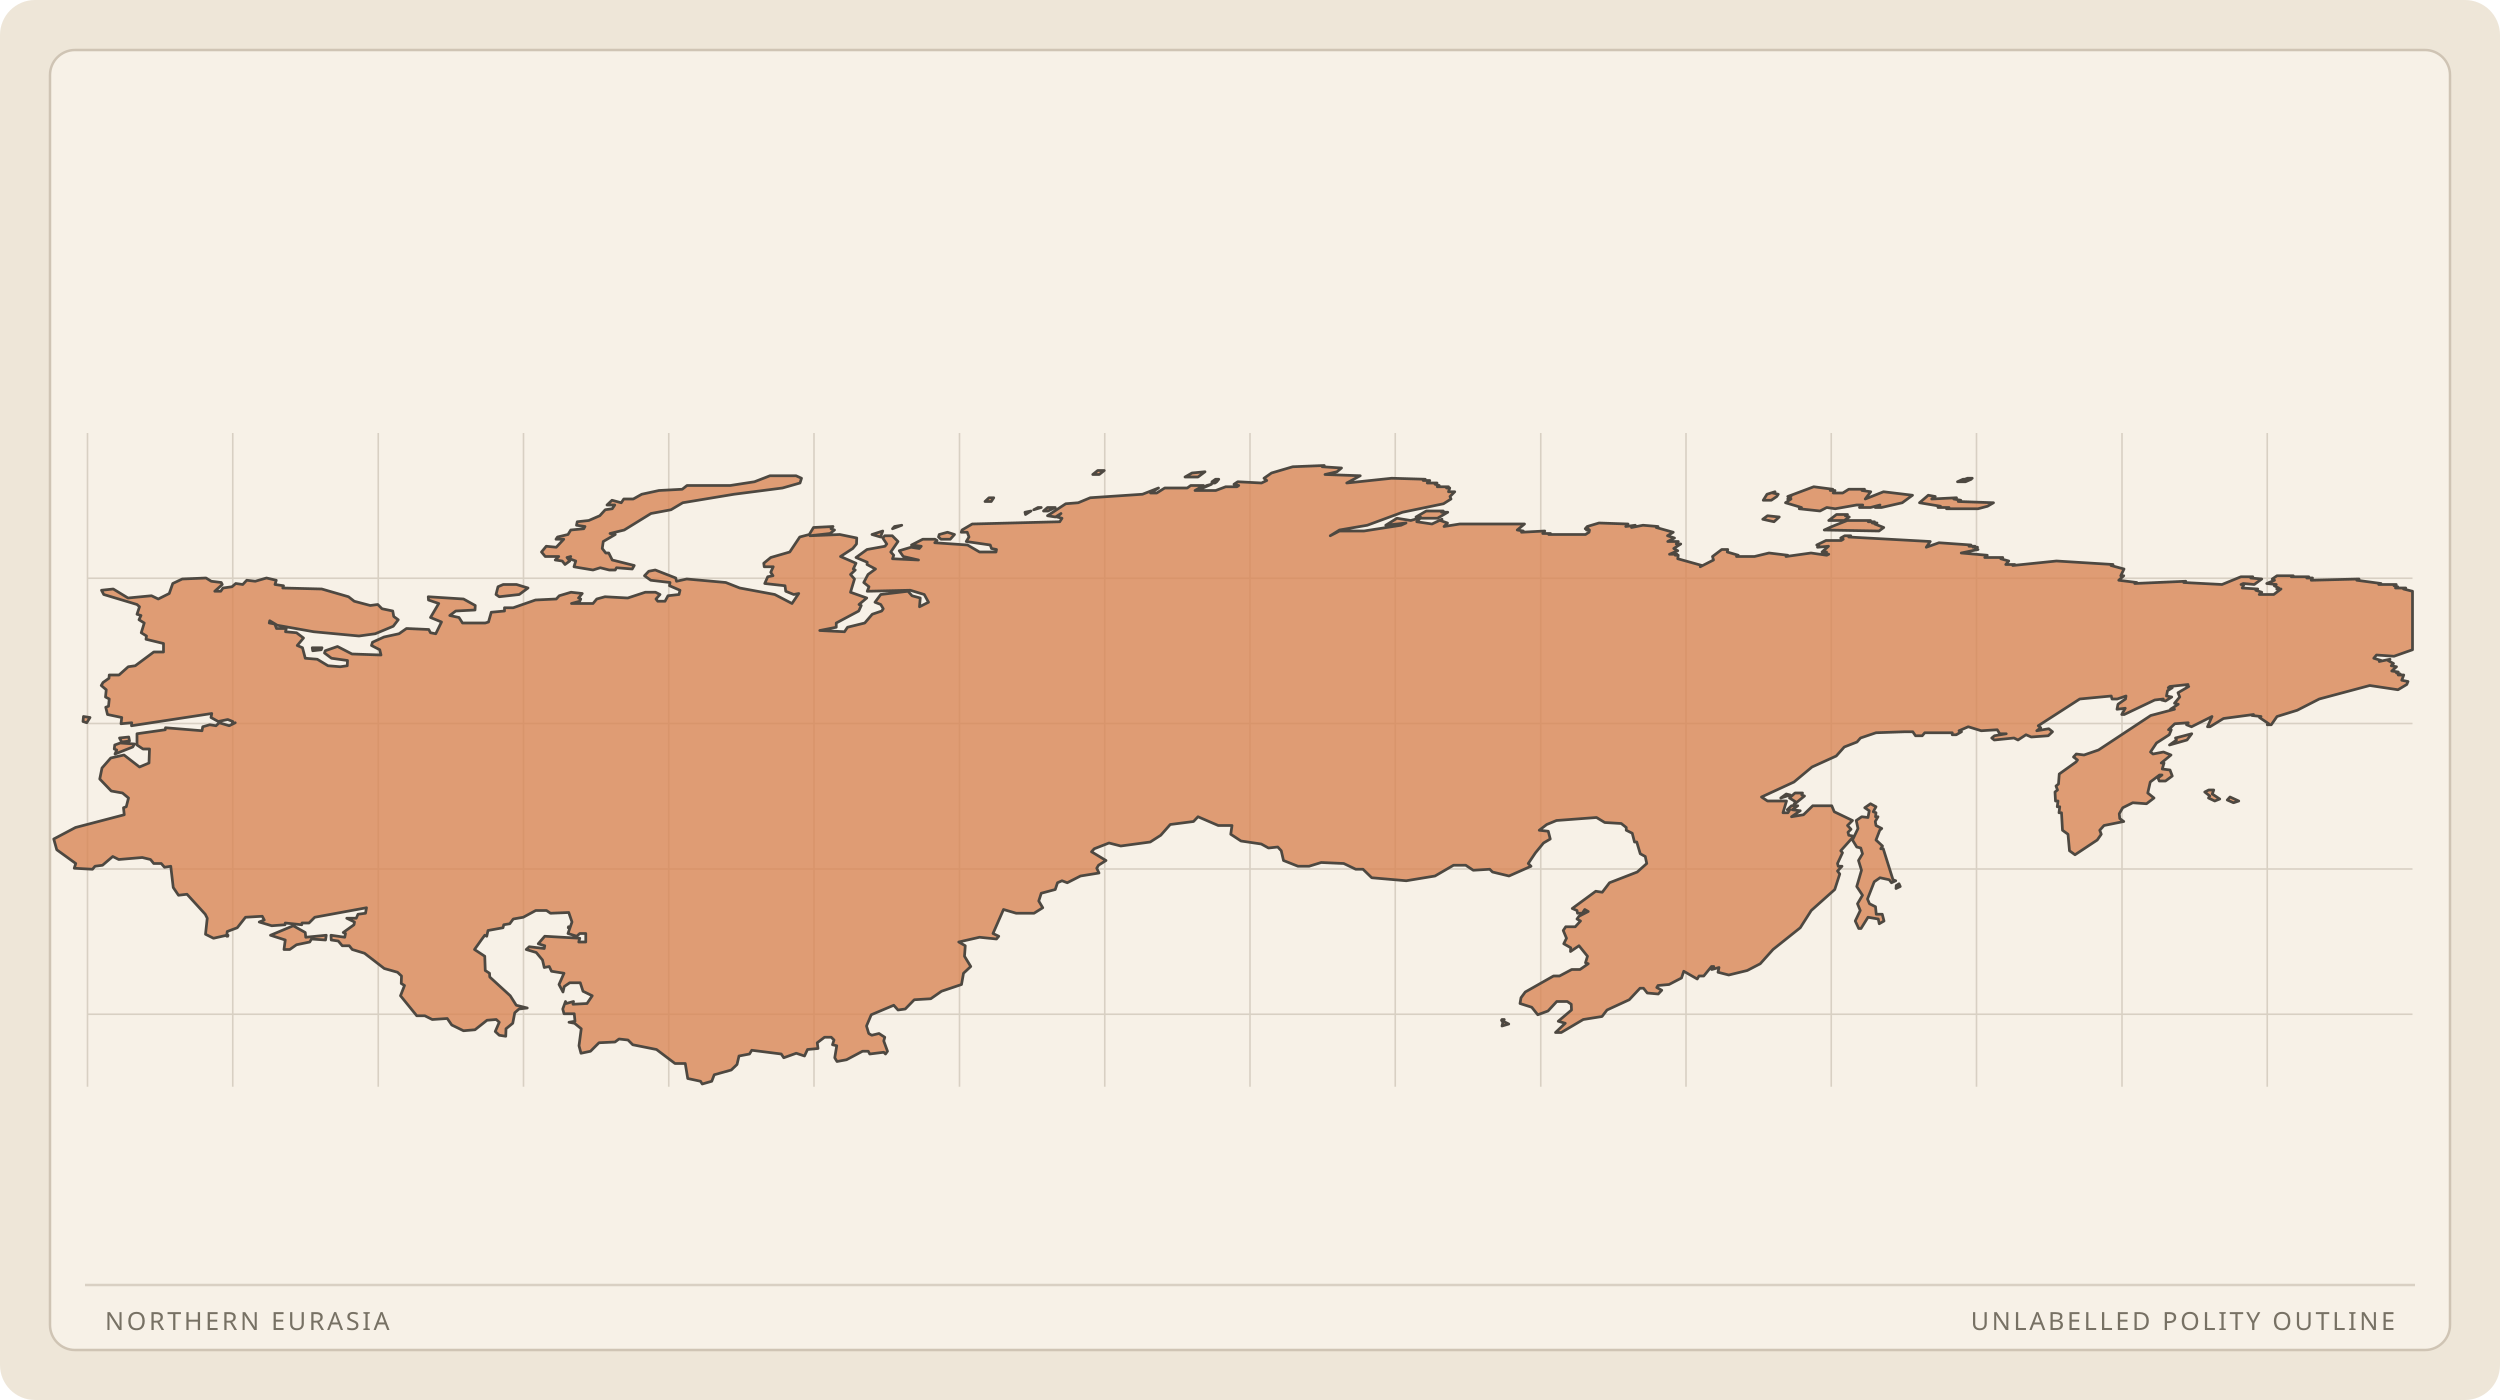
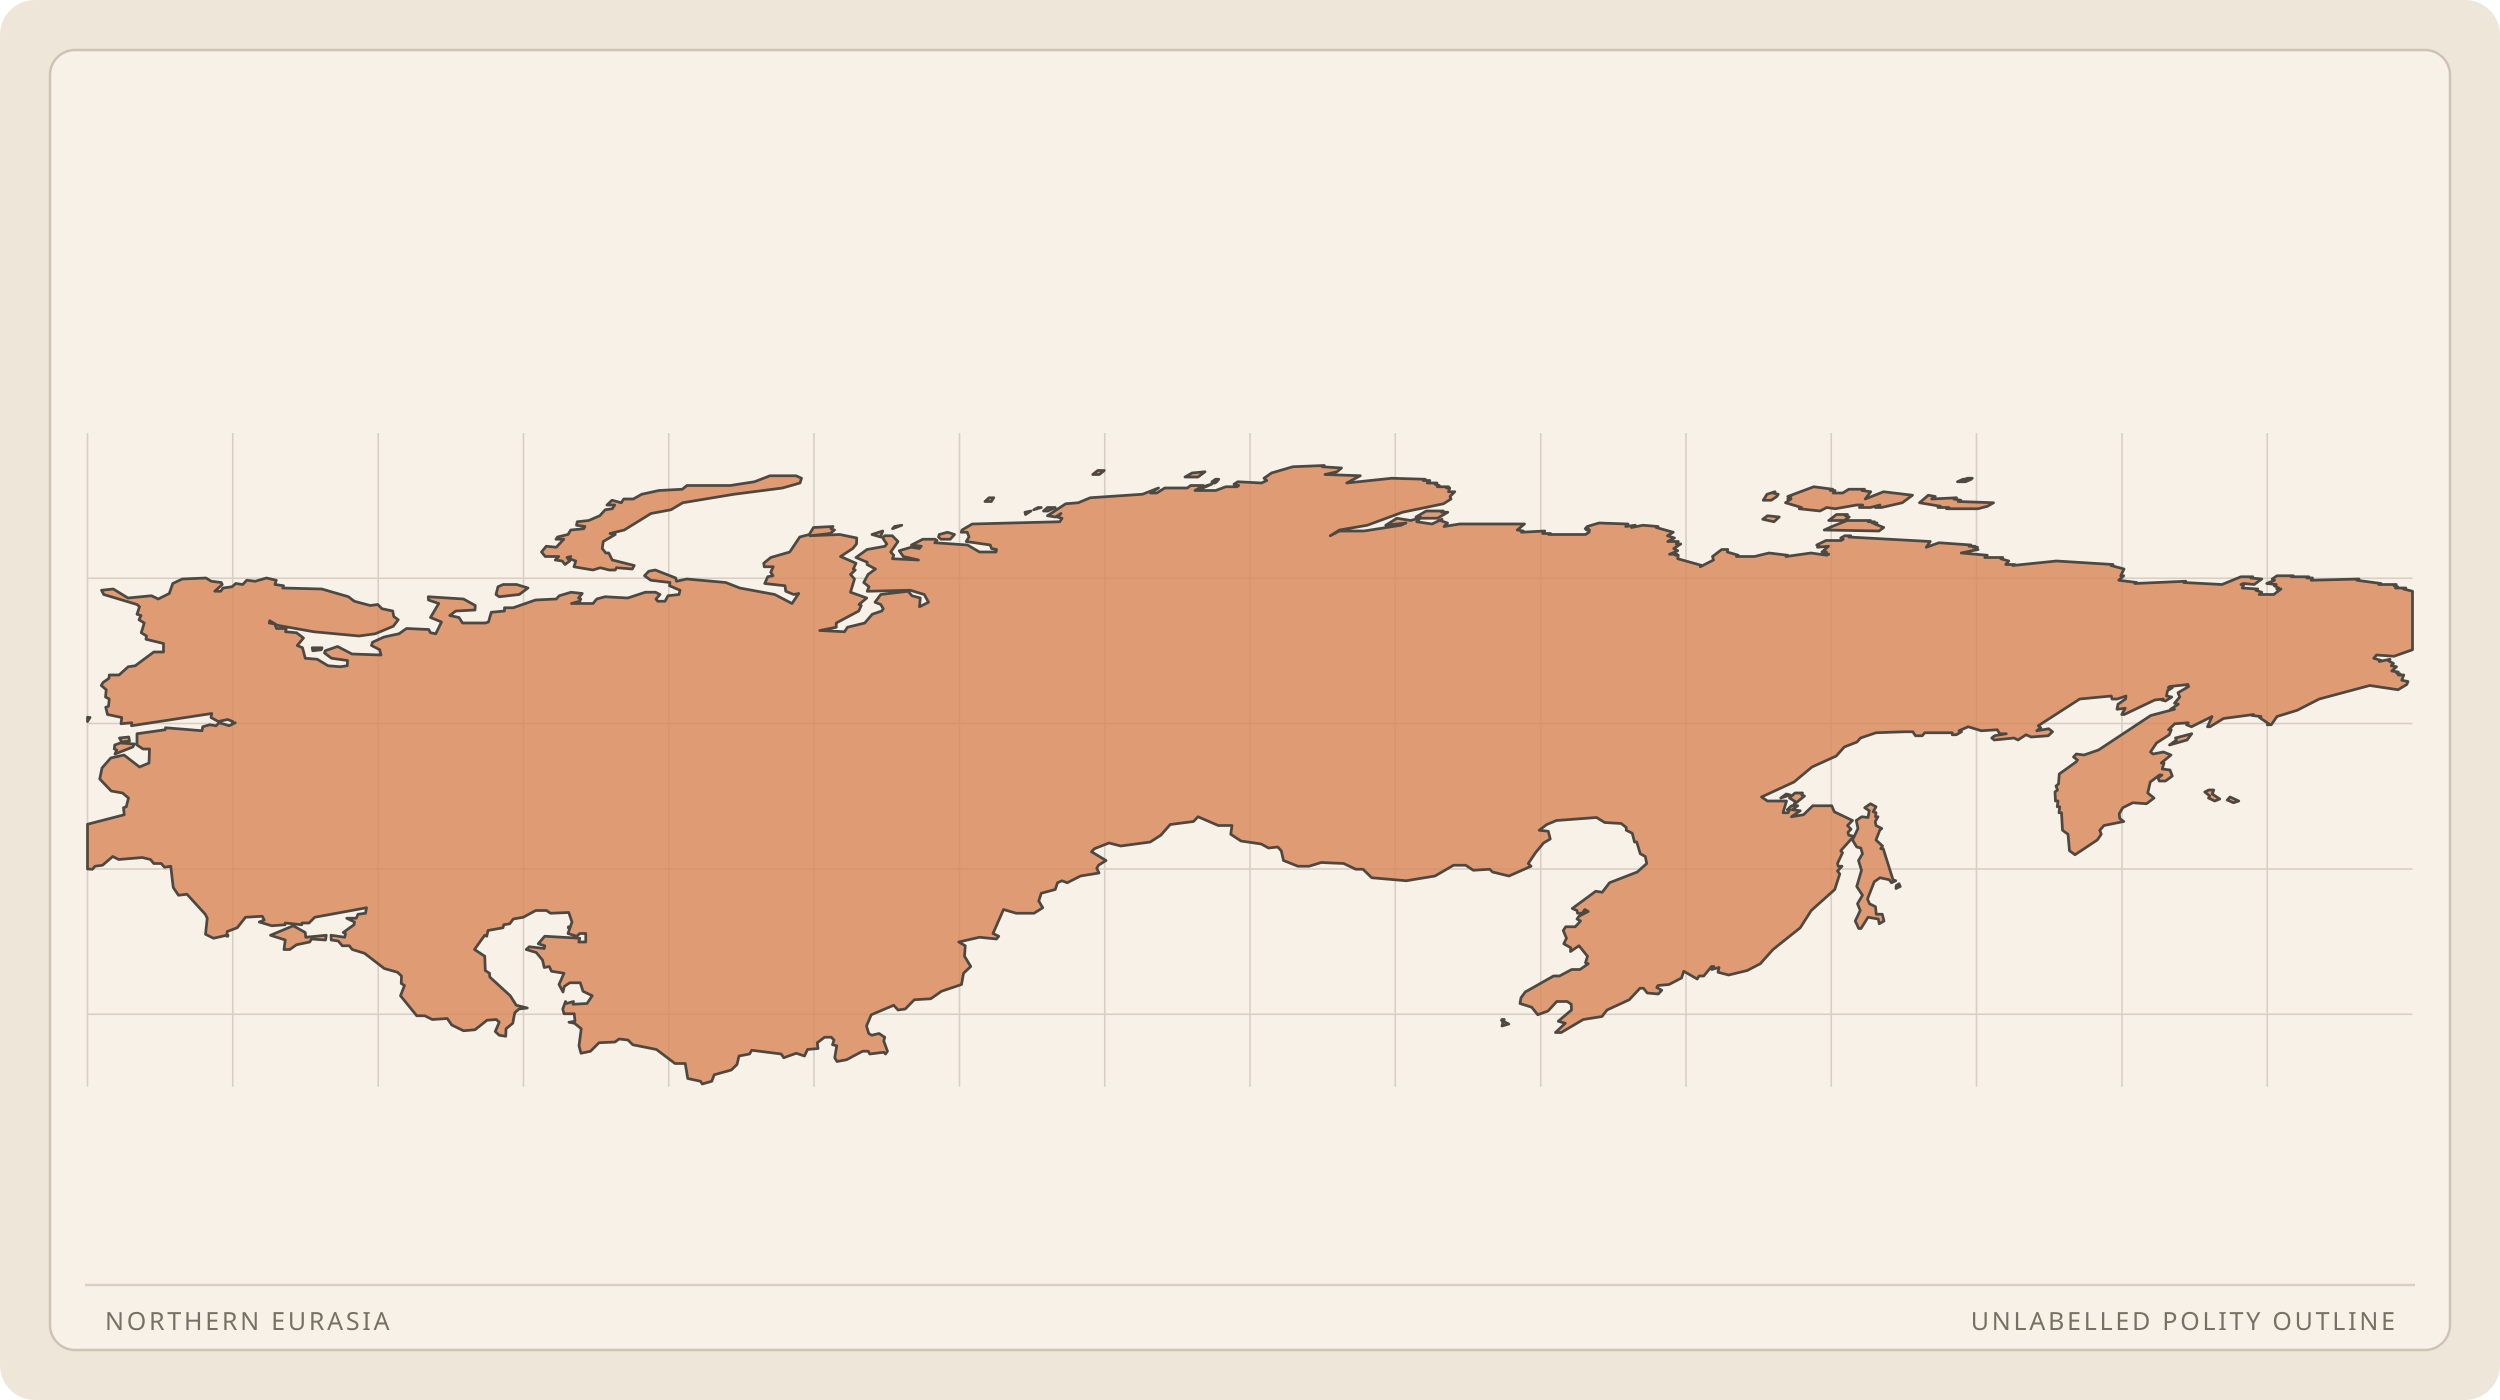
<svg xmlns="http://www.w3.org/2000/svg" viewBox="0 0 1000 560" role="img" aria-labelledby="map-title map-description">
  <rect width="1000" height="560" rx="14" fill="#eee6d8" />
  <rect x="20" y="20" width="960" height="520" rx="10" fill="#f7f1e7" stroke="#cfc4b4" stroke-width="1" />
  <path d="M35,434.7L35,304L35,173.2M93.1,434.7L93.1,304L93.1,173.2M151.3,434.7L151.3,304L151.3,173.2M209.4,434.7L209.4,304L209.4,173.2M267.5,434.7L267.5,304L267.5,173.2M325.6,434.7L325.6,304L325.6,173.2M383.8,434.7L383.8,304L383.8,173.2M441.9,434.7L441.9,304L441.9,173.2M500,434.7L500,304L500,173.2M558.1,434.7L558.1,304L558.1,173.2M616.3,434.7L616.3,304L616.3,173.2M674.4,434.7L674.4,304L674.4,173.2M732.5,434.7L732.5,304L732.5,173.2M790.6,434.7L790.6,304L790.6,173.2M848.8,434.7L848.8,304L848.8,173.2M906.9,434.7L906.9,304L906.9,173.2M35,405.7L49.5,405.7L64.1,405.7L78.6,405.7L93.1,405.7L107.7,405.7L122.2,405.7L136.7,405.7L151.3,405.7L165.8,405.7L180.3,405.7L194.8,405.7L209.4,405.7L223.9,405.7L238.4,405.7L253,405.7L267.5,405.7L282,405.7L296.6,405.7L311.1,405.7L325.6,405.7L340.2,405.7L354.7,405.7L369.2,405.7L383.8,405.7L398.3,405.7L412.8,405.7L427.3,405.7L441.9,405.7L456.4,405.7L470.9,405.7L485.5,405.7L500,405.7L514.5,405.7L529.1,405.7L543.6,405.7L558.1,405.7L572.7,405.7L587.2,405.7L601.7,405.7L616.3,405.7L630.8,405.7L645.3,405.7L659.8,405.7L674.4,405.7L688.9,405.7L703.4,405.7L718,405.7L732.5,405.7L747,405.7L761.6,405.7L776.1,405.7L790.6,405.7L805.2,405.7L819.7,405.7L834.2,405.7L848.8,405.7L863.3,405.7L877.8,405.7L892.3,405.7L906.9,405.7L921.4,405.7L935.9,405.7L950.5,405.7L965,405.7M35,347.6L49.5,347.6L64.1,347.6L78.6,347.6L93.1,347.6L107.7,347.6L122.2,347.6L136.7,347.6L151.3,347.6L165.8,347.6L180.3,347.6L194.8,347.6L209.4,347.6L223.9,347.6L238.4,347.6L253,347.6L267.5,347.6L282,347.6L296.6,347.6L311.1,347.6L325.6,347.6L340.2,347.6L354.7,347.6L369.2,347.6L383.8,347.6L398.3,347.6L412.8,347.6L427.3,347.6L441.9,347.6L456.4,347.6L470.9,347.6L485.5,347.6L500,347.6L514.5,347.6L529.1,347.6L543.6,347.6L558.1,347.6L572.7,347.6L587.2,347.6L601.7,347.6L616.3,347.6L630.8,347.6L645.3,347.6L659.8,347.6L674.4,347.6L688.9,347.6L703.4,347.6L718,347.6L732.5,347.6L747,347.6L761.6,347.6L776.1,347.6L790.6,347.6L805.2,347.6L819.7,347.6L834.2,347.6L848.8,347.6L863.3,347.6L877.8,347.6L892.3,347.6L906.9,347.6L921.4,347.6L935.9,347.6L950.5,347.6L965,347.6M35,289.4L49.5,289.4L64.1,289.4L78.6,289.4L93.1,289.4L107.7,289.4L122.2,289.4L136.7,289.4L151.3,289.4L165.8,289.4L180.3,289.4L194.8,289.4L209.4,289.4L223.9,289.4L238.4,289.4L253,289.4L267.5,289.4L282,289.4L296.6,289.4L311.1,289.4L325.6,289.4L340.2,289.4L354.7,289.4L369.2,289.4L383.8,289.4L398.3,289.4L412.8,289.4L427.3,289.4L441.9,289.4L456.4,289.4L470.9,289.4L485.5,289.4L500,289.4L514.5,289.4L529.1,289.4L543.6,289.4L558.1,289.4L572.7,289.4L587.2,289.4L601.7,289.4L616.3,289.4L630.8,289.4L645.3,289.4L659.8,289.4L674.4,289.4L688.9,289.4L703.4,289.4L718,289.4L732.5,289.4L747,289.4L761.6,289.4L776.1,289.4L790.6,289.4L805.2,289.4L819.7,289.4L834.2,289.4L848.8,289.4L863.3,289.4L877.8,289.4L892.3,289.4L906.9,289.4L921.4,289.4L935.9,289.4L950.5,289.4L965,289.4M35,231.3L49.5,231.3L64.1,231.3L78.6,231.3L93.1,231.3L107.7,231.3L122.2,231.3L136.7,231.3L151.3,231.3L165.8,231.3L180.3,231.3L194.8,231.3L209.4,231.3L223.9,231.3L238.4,231.3L253,231.3L267.5,231.3L282,231.3L296.6,231.3L311.1,231.3L325.6,231.3L340.2,231.3L354.7,231.3L369.2,231.3L383.8,231.3L398.3,231.3L412.8,231.3L427.3,231.3L441.9,231.3L456.4,231.3L470.9,231.3L485.5,231.3L500,231.3L514.5,231.3L529.1,231.3L543.6,231.3L558.1,231.3L572.7,231.3L587.2,231.3L601.7,231.3L616.3,231.3L630.8,231.3L645.3,231.3L659.8,231.3L674.4,231.3L688.9,231.3L703.4,231.3L718,231.3L732.5,231.3L747,231.3L761.6,231.3L776.1,231.3L790.6,231.3L805.2,231.3L819.7,231.3L834.2,231.3L848.8,231.3L863.3,231.3L877.8,231.3L892.3,231.3L906.9,231.3L921.4,231.3L935.9,231.3L950.5,231.3L965,231.3" fill="none" stroke="#d8d0c3" stroke-width="0.65" />
  <g>
-     <path d="M130.2,376L124.6,375.6L123.9,376.8L118.6,377.9L115.9,379.8L113.6,379.8L114.1,376L108.2,374.1L117.3,370.3L122.1,373L122.3,374.9L130.5,374.1ZM90.7,374.5L90.7,374.1L91.2,374.1L91.1,374.5ZM227.8,371.1L227.3,371.1L227.4,370.7L227.9,370.7ZM48.1,297.2L53.8,297.6L53.1,298.8L46,301.6L46.7,300L45.7,299.6L45.9,298ZM47.8,295.2L51.5,294.8L51.8,296.4L48.7,296.8ZM34.7,289.1L33.2,288.6L33.4,286.6L36,287ZM124.9,259.1L128.8,259.1L128.5,259.9L125.1,260.3ZM201.3,233.8L206.6,233.8L211.2,235.2L207.7,237.8L199.7,238.7L198.4,237.8L199.2,234.7ZM375.4,214.8L375.7,213.8L379,212.9L381.8,213.8L380.1,215.7L376.4,215.7ZM353.1,212.4L352.2,214.8L348.8,213.8ZM357.8,210.6L360.7,210.1L357,211.5ZM293.6,197.7L273.1,201.1L268.4,203.9L260.4,205.4L249.7,212L244,213.4L246.1,213.8L241.3,216.6L240.9,219.4L242.3,221.2L243.5,221.2L244.9,224L253.7,226.2L252.9,227.6L246.6,227.1L246.1,228L243.7,228L240.1,227.1L237.2,228L231.8,227.1L229.6,226.7L230.3,224.4L227.8,223.5L228.3,222.6L226.8,223L227.9,224.4L226,225.8L224.9,224.4L222.1,224L223.5,222.6L218.1,222.6L216.6,220.8L218.5,218.5L222.5,218.9L225.5,215.7L222.4,215.7L223,214.8L227.2,213.8L228.3,212L233.5,211.5L234,210.6L230.6,210.1L230.9,208.7L235.5,208.2L239.9,206.3L242.1,203.9L244.9,203.5L245.9,202L242.8,202L244.8,200.1L248.5,201.1L249.5,199.6L253.3,199.6L256.7,197.7L263.6,196.2L272.9,195.7L274.8,194.2L292.1,194.2L301.8,192.7L308,190.3L318.4,190.3L320.6,191.3L320,193.2L313,195.2ZM410.2,205.8L410,204.9L412.4,204.4ZM419.2,204.4L417.4,204.4L419,203L422.1,203ZM415.2,203L416.5,203L413.5,203.9ZM396.5,200.6L394,200.6L395.6,199.1L397.5,199.1ZM482.7,194.2L484.6,193.7L480,195.7ZM487.5,191.7L486.7,192.7L486,193.2L484.7,193.2L485.4,192.7L484.8,192.7L486.2,191.7ZM474,190.8L476.8,189.2L482,188.7L479.2,190.8ZM439.7,189.8L437.1,189.8L439.1,188.2L441.7,188.2ZM603.5,409.6L600.8,410.4L601.3,408.5ZM601,408.1L600.6,408.1L600.8,407.8L601.2,407.8L601.7,407.8L601.5,408.1L601.3,408.5L600.8,408.5ZM758.5,354.2L759.6,353.5L760.1,354.6L758.4,355.4ZM751.9,332.1L750.4,336L753,338.4L752.3,339.5L753.3,339.5L757.2,351.9L758.3,352.3L756.6,353.1L755.7,351.9L752,351.1L749.7,352.7L747,359.6L747.8,361.5L750.2,362.7L750.5,365.7L752.9,365.7L753.6,368.4L751.7,369.5L751.3,367.6L747.2,366.9L744.4,371.4L743.5,371.4L742.1,368.4L744.1,364.2L743,361.5L745,358.1L742.7,354.6L744.6,348.1L743.4,344.2L745,341.5L744.3,339.2L742.7,338.8L741,336L743.2,331.4L742.5,328.2L744.7,326.7L747.2,327L747.7,324.3L745.9,323.1L748.2,321.5L750.4,322.7L749.3,324.7L750.4,325.1L750.2,326.7L751.2,326.7L750.1,328.6L750.4,330.2L752.7,331.4ZM893.4,321.1L890.9,320L892,318.8L895.5,320.4ZM720.7,318L721.8,318.4L717.5,321.9L718.2,320.7L715.8,319.2L718,317.2L721,317.2ZM716.1,318L712.3,319.2L714.5,317.6ZM883.5,316L885.5,316L884.9,317.6L887.9,319.6L885.9,320.4L883.4,319.2L883.9,318.4L881.9,316.8ZM192.5,376L189.8,379.8L193.9,382.5L194.1,388.2L195.8,389.3L195.9,390.8L204.1,398.3L206.5,402.1L210.9,403.2L207.6,403.6L205.9,405.1L205.1,409.3L202.4,411.5L202.3,414.5L199.7,414.1L198.1,412.6L199.7,408.9L198.5,407.8L194.8,408.1L190,411.9L185.4,412.3L180.7,410L178.9,407.4L172.9,407.8L169.9,406.3L166.7,406.3L160.2,398.3L161.8,394.2L160.5,393.4L160.6,390.4L159,388.9L153.7,387.4L145.8,381.3L140.9,379.8L139.7,378.3L136.9,378.3L135.3,376.4L132.5,376L132.4,374.1L137.9,374.9L138.2,373.4L137.3,373L141.6,369.9L141.8,368.8L138.7,367.3L142.5,367.3L143.2,365.7L146.2,365.3L146.6,363.1L125.9,366.9L123.6,369.2L120.8,369.2L120.7,369.9L114.1,369.2L114,369.9L108.7,370.3L103.7,368.8L105.7,368L104.9,366.5L98.2,366.9L94.9,371.1L90.9,372.6L90.7,374.1L85.4,375.3L82.2,373.7L82.9,367.3L82.1,365.7L74.8,357.7L71.4,358.1L69.3,355L68.3,346.5L65.8,346.9L64.5,345.4L61.5,345.4L60.2,343.8L56.9,343L47.5,343.8L45.1,342.6L41,346.1L38,346.5L37,347.7L29.7,347.3L30.3,345.4L22.7,339.9L21.5,335.6L30.2,331L49.7,325.9L49.4,323.1L50.5,322.7L51.4,319.2L49,317.2L44.5,316.4L39.9,311.6L40.8,307.2L44.3,303.2L49.6,302L55.8,306.8L59.6,305.2L59.8,299.6L57.2,299.6L54.8,298L54.8,293.5L66.1,291.9L66.2,291.1L80.8,292.3L81.1,290.7L83.9,289.9L86.4,290.3L87.7,289.1L91.7,290.3L94.1,289.1L92.9,289.5L93.1,288.6L91.1,287.8L87.3,288.6L84.4,287L84.7,285.4L52.6,290.3L52.7,289.1L48.4,289.5L48.7,287L43,285.8L42.3,282.9L43.4,282.5L43.7,279.6L42.2,278.8L42.5,275.9L40.5,274.2L41.2,273L43.6,271.3L43.7,270L47.6,270L51.3,266.7L54.1,266.3L61.5,260.8L65.4,260.8L65.4,257.4L58.4,255.7L58.6,254.4L56.5,253.1L57.7,249.2L55.6,247.9L56.4,246.2L54.8,245.7L55.8,242.7L54.8,241.8L41.5,237.8L40.6,236.1L45.3,235.6L51.2,239.2L60.6,238.3L63.3,239.6L67.7,237.4L69.1,233.4L72.9,231.6L82.4,231.2L84.5,232.5L88.5,233L88.9,233.8L85.9,236.5L88.3,236.5L89.2,235.2L92.8,234.7L94.3,233.4L97.1,233.8L98.7,232.1L102.1,232.5L106.6,231.2L110.5,232.1L110,233.8L113.4,234.3L113.1,235.2L128.7,235.6L139.4,238.7L141.7,240.5L148.1,242.2L151.1,241.8L152.8,243.5L157.1,244.4L157.5,246.6L159.3,247.9L157.3,250.5L150.1,253.5L143.6,254.4L125.5,252.7L110.9,250.1L107.9,248.3L107.7,249.2L109.9,249.6L110.6,251.4L114.5,251.4L114.2,252.7L118.6,253.1L121.4,255.2L118.9,258.2L121,259.1L122.1,263.3L126.9,263.7L131.2,266.3L136.1,266.7L138.9,266.3L139,264.2L132.6,263.3L129.8,261.2L130.1,260.3L135,258.6L140.8,261.6L152.4,262L151.9,259.9L148.6,258.2L149,256.9L153.6,254.8L159.6,253.5L162.6,251.4L171.5,251.8L172.2,253.1L174.3,253.5L176.6,248.8L172.2,247L175.5,241.4L171.4,240L171.3,238.7L185.4,239.6L190.1,242.2L190,244L182.3,244.4L179.9,246.2L183.6,247L185,249.2L194.1,249.2L195.4,248.8L196.5,244.9L201.8,244.4L201.8,243.1L205.3,243.1L214.2,240L222.5,239.6L223.7,238.3L228.4,236.9L232.9,237.4L231.4,239.2L232.3,239.6L231.9,240.5L228.6,241.4L237.2,241.4L238.7,239.6L242,238.7L251.1,239.2L258.1,236.9L262.2,236.9L264,237.8L262.4,239.6L263.1,240.5L266,240.5L267.2,238.3L271.6,237.8L272,236.1L267.8,234.3L268,233L260.3,232.1L257.8,230.3L259.5,228.5L262.1,228L270.3,231.2L270.6,232.5L274.7,231.6L290.3,233L295.9,235.2L309.9,237.8L316.8,241.4L319.5,237.4L317.5,237.8L314.3,236.5L314,234.3L305.9,233.4L307.1,230.7L309.2,230.3L308.3,228.9L309.3,226.7L305.7,226.7L305.5,225.3L308.3,223L315.9,220.8L319.9,214.8L323.7,213.8L325.4,211L333.2,210.6L332.4,211.5L333.8,212L332,213.4L324,214.3L335.9,213.8L342.7,215.2L342.6,217.6L341.1,219.4L336.2,222.6L342.4,225.3L341.3,227.6L342.1,228L340.2,229.8L341.8,231.6L340.2,236.9L346.7,239.2L343.6,241.8L344.5,242.2L343.5,244.4L334.5,249.2L334.5,250.9L327.9,252.2L337.8,252.7L339,250.9L345.9,249.2L348.9,245.7L352.7,244.4L353.3,243.5L352.3,241.8L350,240.9L352.3,237.8L363.2,236.5L364.8,238.3L368.1,239.2L367.8,242.7L371.4,240.9L369.7,237.8L364.1,236.1L346.9,236.5L347.6,234.7L345.5,233L347.2,229.8L350.2,227.6L346.8,225.8L346.9,224.9L342.4,223L346.8,219.8L354,218.5L354.7,217.6L353.1,215.2L353.9,214.3L356.9,214.3L359.2,216.6L356.3,220.8L357.5,222.1L357,223.5L367.4,224L361.3,222.6L359.7,220.3L364.4,218.9L367.7,219.4L368.5,218.5L364.6,218L369.1,215.7L374,215.7L374.8,216.2L373.9,217.1L387,218L391.8,220.8L398.4,220.8L398.6,219.8L396.6,219.4L396.1,218L386.5,216.6L387.6,214.8L386.9,212.9L384.5,212.9L384.8,212L388.9,209.6L423.9,208.7L424.8,207.3L422.8,206.8L424.4,205.4L422.2,206.8L419,206.3L426.3,201.5L431.3,201.1L436.1,199.1L457,197.7L463.4,195.2L460.2,197.2L462.7,197.2L465.9,195.2L474.9,195.2L476.3,194.2L481.4,194.2L478,196.2L486.3,196.2L490.3,194.7L494.8,194.7L495.5,194.2L493.6,193.7L495.1,192.7L504.6,193.2L506.7,192.2L505.6,191.3L508.6,189.2L517.1,186.7L529.7,186.2L528.9,186.7L536.6,187.2L534.8,188.7L530,189.8L544.1,190.3L538.7,193.2L556.7,191.3L570.1,191.7L569.3,192.2L571.9,192.2L570.9,193.2L574.8,193.2L574,193.7L575.7,194.2L574.9,194.7L579.4,194.7L578.6,195.2L579.9,195.2L579.4,196.7L581.9,196.7L580,198.6L580.4,199.6L577.4,201.5L561,204.9L546.9,210.1L535.8,212L532.1,214.3L535.8,212.4L545.6,212.4L560.4,210.1L562.4,209.2L554.3,210.1L558.8,207.3L564.3,208.2L567.5,207.3L568.2,206.8L566.4,206.8L570.5,204.4L577.3,204.4L576.6,204.9L579.1,204.9L575,207.3L568.1,207.3L566.7,208.7L572.8,209.6L576.8,207.7L576.1,208.2L579,209.2L577.6,210.6L583.9,209.6L609.8,209.6L606.9,212L609.3,212.4L608.6,212.9L617.9,212.4L617.1,213.4L620.2,213.4L619.5,213.8L634.2,213.8L635.6,212.9L635.8,212L634.6,212L635.3,211.5L634.1,211.5L634.9,210.6L639.6,209.2L651.2,209.6L650.3,210.6L654.1,210.1L652.6,211L657.2,210.1L663.2,210.6L662.5,211L669.3,212.9L667,214.3L669.8,215.2L667.1,216.6L671.3,216.6L670.5,217.6L672.3,217.6L669.5,219.4L671.1,220.3L667.8,221.7L670.8,221.7L670.1,222.1L671.3,222.1L671.1,223.5L680.8,226.2L680.1,226.7L685.4,224L685,222.6L688.7,219.8L691.1,219.8L690.9,220.8L695.3,222.1L694.6,222.6L701.8,222.6L707.6,221.2L715.1,222.1L714.4,222.6L724.4,221.2L730.7,222.1L731.5,221.7L729.8,221.2L730.6,220.8L728.8,220.8L731.4,218.5L727,218.9L727.7,218.5L726.7,218L730.4,216.2L736.5,216.2L737.3,215.7L736.3,215.2L737.9,214.3L740.3,214.3L739.5,214.8L772.1,216.6L770.5,218.9L775.6,217.1L788.4,218L787.6,218.5L790,218.5L789.2,218.9L791,218.9L790.2,219.4L791.2,219.8L784.5,221.2L794.9,222.1L793.9,223L801.1,223L800.3,223.5L803.5,224.4L802.3,225.8L805.9,225.8L805.1,226.2L822.6,224.4L845.2,225.8L844.4,226.2L849.6,227.6L848.3,230.3L849.5,230.3L847.5,232.1L854.7,233L853.9,233.4L874.3,232.5L873.5,233L888.8,233.8L896.4,230.7L901.1,230.7L900.3,231.2L904.7,231.6L901.7,233.8L897.3,233.4L896.4,233.8L897.6,233.8L896.9,235.2L903.1,235.6L902.3,236.1L904.7,236.9L903.7,237.8L909.5,237.8L912.4,235.6L910.7,235.6L911.5,235.2L909.7,234.3L910.5,233.8L906.7,233.4L909.8,232.1L908.9,231.6L910.8,230.3L917.3,230.3L916.5,230.7L923.5,230.7L922.7,231.2L925,231.2L924.5,232.1L943.6,231.6L942.7,232.1L952.4,233.4L951.5,233.8L958.5,233.8L957.6,234.3L959.1,234.7L958.2,235.2L962.3,235.2L961.4,235.6L965,236.5L965,259.9L957.6,262.5L950.6,262L949.5,263.3L952.5,264.2L951.7,264.6L956,263.7L955.2,264.2L957.4,265.4L956.5,266.3L958.6,266.7L956.7,268.4L959.3,268.8L958.6,269.2L960.1,269.6L959.3,270L961.5,270L960.7,272.1L963.2,272.6L962.7,273.8L959.2,275.9L947.9,274.2L927.7,279.6L918.9,284.1L910.8,286.6L908.5,289.9L906.9,289.9L907.5,289.5L903.8,287L904.4,286.6L900.8,286.2L901.4,285.8L889.4,287.4L884,290.7L883,290.7L884.8,286.6L876.6,290.7L874.6,289.9L875.3,289.1L869.9,289.5L867.4,291.9L868.5,291.9L867.7,293.9L862.6,297.2L860.2,300.8L861.2,301.6L865.4,300.8L868.4,302L864.5,305.2L865.6,305.2L864.9,307.6L868,308L868.9,310.4L866.2,312.4L863.7,312.4L863.2,311.2L864.8,310L863.8,310L860.1,312.8L859.1,317.2L861.6,319.2L858.6,321.5L853.1,321.1L849.1,323.1L847.7,325.5L847.9,327.4L849.5,328.6L841.6,330.2L839.9,332.1L840.5,333.7L838.9,336L830,341.9L827.8,340.3L827.2,333.7L825,332.1L824.6,325.1L823.6,325.1L823.9,322.7L822.9,322.7L823.2,320.4L822.2,320.4L822,316.8L823,316L822.4,314.4L823.4,313.6L823.7,309.6L830.4,304.8L831,304L829.4,302.8L830.5,301.6L833.6,302L839.4,300L860.3,286.2L869.8,283.7L868.2,283.7L871.3,281.7L869.8,281.3L871.9,278.8L871.2,277.1L875.5,274.6L874.5,274.2L875.2,273.8L867.9,274.6L867.3,275.1L868.9,275.1L867,276.3L866.6,278.4L868.7,278.8L866.2,280.4L864.6,280L865.3,279.6L861.9,280L849.7,285.8L848.7,285.8L850.1,283.3L846.8,283.7L847.2,281.7L850.2,279.6L850.4,278.4L846.9,279.6L844.8,279.6L844.5,278.4L831.9,279.6L815.3,290.3L816.3,291.1L814.7,292.3L819.5,291.5L821,292.7L819.3,294.3L812.5,294.8L810.4,293.9L807.2,296L805.6,295.2L797.7,296L796.7,295.2L797.8,294.3L802.5,293.5L799.9,293.5L798.9,291.9L792.5,292.3L787.3,290.7L783.6,292.3L784.6,292.7L782.5,293.9L780.9,293.9L780.9,293.1L769.9,293.1L768.9,294.3L766.2,294.3L765.1,292.7L762,292.7L750.4,293.1L744.2,295.2L742.8,296.8L737.7,298.8L734.5,302.4L724.8,306.8L717.6,312.8L704.6,318.8L707,320.4L714.6,320.4L713.2,325.1L715.2,325.1L715.9,323.9L714.9,323.9L716.6,322.3L719.1,322.3L716.9,323.9L720.1,324.3L716.6,326.7L721.4,325.9L725.1,322.3L732.7,322.3L733.7,324.7L741,328.2L739,330.2L740.4,331.7L739.2,332.9L739.5,334.1L741.5,334.5L736.3,340.3L737,341.1L735,345.4L735.3,346.5L736.8,346.5L735,348.4L735.9,349.6L733.9,355.8L724.5,364.2L720.1,371.1L709.2,379.8L704.1,385.5L698.9,388.2L691.5,390L687.2,388.9L687.6,387L684.7,387.8L685.5,386.6L684.6,386.6L681.5,390.4L679.6,390.4L678.9,391.6L673.5,388.5L672.6,391.2L667.6,393.8L663.2,394.2L662.7,395L664.7,396.1L663.3,397.6L658.9,397.2L657.4,395.3L656,395.3L651.7,399.9L642.8,404L640.8,406.6L633.3,407.8L624.5,413L622.2,413L626.1,409.3L623.3,408.5L628.6,404L628.5,401.7L626.9,400.6L622.7,400.6L619.2,404.4L615.1,405.9L612.7,402.9L608,401.4L608.4,399.1L610.1,396.8L621.4,390.4L623.8,390.4L628.7,387.8L632,387.8L635.3,385.5L634.2,385.1L635,382.5L631.6,378.3L628.2,380.6L628.3,379.1L625.5,377.5L626.6,375.3L625.3,372.2L626.3,370.7L630.1,370.7L632.2,368.4L630.8,367.6L631.6,366.5L635.3,364.6L633.9,363.8L632.9,365.3L631,365.3L630.8,364.2L628.9,363.4L638.3,356.5L640.9,356.9L643.8,353.1L654.9,348.8L658.7,345.4L658.1,342.6L656.1,341.5L654.7,336.8L653.8,336.8L652.9,333.3L650.5,332.1L650.5,331L648.5,329.4L641.9,329L638.6,327L622.6,328.2L618.7,329.8L615.7,332.1L619.3,332.5L620.1,335.6L617.4,337.2L614.2,341.1L611.3,345.4L612.4,346.5L603.6,350.4L597,348.8L595.9,347.7L589.3,348.1L586.3,346.1L581.4,346.1L574,350.4L562.5,352.3L548.7,351.1L545.2,347.7L542.3,347.7L537.5,345.4L528.5,345L523.6,346.5L519.2,346.5L513.4,344.2L512.5,340.3L511.1,338.8L507.4,339.2L504.5,337.6L496.4,336.4L492.3,333.7L492.8,330.2L487.3,330.2L479.2,326.7L477.4,328.6L468.1,329.8L464.3,334.1L460.1,336.8L448.3,338.4L443.6,337.2L437.7,339.5L436.6,340.7L442.4,344.2L439.4,346.1L438.7,347.3L439.6,349.2L432.2,350.4L426.9,353.1L424.8,352.3L423,353.1L422.1,355.8L416.5,357.3L415.5,360.4L417.1,363.1L413.6,365.3L406.5,365.3L401.4,363.8L397.2,373.4L399.5,374.5L398.6,375.6L391.8,374.9L383.5,376.8L386.1,378.3L385.8,382.5L388.3,386.6L385.4,389.3L384.6,393.8L376.6,396.5L372.3,399.5L365.7,399.9L362.1,403.6L359.2,404L357.5,402.1L348.5,405.9L346.6,410.4L347.5,413.4L348.7,414.1L351.6,413.4L353.9,414.9L353.5,416.4L355,420.5L354.2,421.6L353.5,420.9L347.9,421.6L347.3,420.5L345,420.5L338.6,423.9L334.8,424.6L333.9,423.1L334.7,418.3L333,417.9L333.6,416L332.5,414.9L329.8,414.9L326.9,417.1L327.2,419.4L323,419.8L321.8,422.4L318.5,421.3L313.5,423.1L312.5,421.6L300.7,420.1L299.8,421.6L295.6,422.4L294.8,425.8L292.5,428L285.7,429.9L284.7,432.5L280.9,433.6L280.2,432.5L275.1,431.4L274.1,425.4L270,425.4L262.6,419.8L253.1,417.9L251.2,416L247.6,415.6L246,416.8L239.6,417.1L236.2,420.5L232.4,421.3L231.6,418.3L232.5,411.5L229.8,409.3L227.6,408.9L230,408.5L229.7,405.5L225.6,405.5L225.1,403.6L226.2,400.6L226.5,401.4L229.4,400.6L229.2,401.7L234.8,401.4L236.9,398.3L233.2,396.5L232.1,393.1L227.9,393.1L225.7,394.6L225.2,396.8L223.6,393.8L225.6,389.3L220.6,388.5L219.7,386.6L217.7,387L217,384L214.5,381L210.5,379.8L211.7,378.7L217.7,379.4L217.9,378.3L215.3,377.5L217.9,374.5L231.9,375.3L231.5,376.8L234.3,376.8L234.3,373.4L231.9,373.4L230.7,374.5L227.2,373.4L228.8,368.8L227.5,365L220.2,365.3L218.6,364.2L214.3,364.2L209.3,366.9L205.3,367.6L203.9,369.5L201.5,369.9L201.2,371.1L195.2,372.2L194.7,374.5L193.9,374.1ZM874.8,296L867.8,298L870.6,296L870.2,295.2L876.7,293.5ZM732.8,210.6L738.9,208.2L748.2,208.2L747.3,208.7L749.8,208.7L748.9,209.2L750.8,209.2L749.9,209.6L753.5,211L751.6,212.4L729.7,212ZM707,206.3L711.7,206.8L709.6,208.7L705.1,207.7ZM739.7,206.8L737.7,208.2L731.5,208.2L734.6,205.8L739,205.8L738.1,206.3ZM795,202.5L791.2,203.5L778.6,203.5L779.6,203L775.2,203L776.2,202.5L767.8,201.1L771.3,198.1L774.1,198.6L772.7,199.6L782.6,199.1L781.5,199.6L784.3,200.1L783.3,200.6L797.4,201.1ZM744.8,196.2L748.3,196.7L746.1,199.6L753.4,196.7L765,198.1L760.9,201.1L752.6,203L750.1,203L752,202L748.2,203L743.8,203L745.1,202L742.6,202L734.1,203.5L730.7,203L728,204.4L719.7,203.5L720.6,203L714.2,201.1L716.4,199.6L715.1,199.6L716.4,198.6L715.1,198.6L725.5,194.7L733.1,195.7L732.1,196.2L734,196.2L733.3,197.2L737.1,197.2L739.5,195.7L745.8,195.7ZM710.7,198.6L708.5,200.1L705.3,200.1L706.8,197.7L710,196.7L709.1,197.2L711.3,197.7ZM788.5,191.7L786.2,192.7L785.6,192.7L783,192.7L785.2,191.7L785.9,191.7L784.8,192.2ZM785.9,191.7L787,191.3L787.7,191.3L788.3,191.3L788.9,191.3L787.8,191.7L787.2,191.7L786.5,191.7Z" fill="#d88454" fill-opacity="0.78" stroke="#4d4841" stroke-width="1.1" stroke-linejoin="round" />
+     <path d="M130.2,376L124.6,375.6L123.9,376.8L118.6,377.9L115.9,379.8L113.6,379.8L114.1,376L108.2,374.1L117.3,370.3L122.1,373L122.3,374.9L130.5,374.1ZM90.7,374.5L90.7,374.1L91.2,374.1L91.1,374.5ZM227.8,371.1L227.3,371.1L227.4,370.7L227.9,370.7ZM48.1,297.2L53.8,297.6L53.1,298.8L46,301.6L46.7,300L45.7,299.6L45.9,298ZM47.8,295.2L51.5,294.8L51.8,296.4L48.7,296.8ZM35,286.9L36,287L35,288.6L35,286.9ZM124.9,259.1L128.8,259.1L128.5,259.9L125.1,260.3ZM201.3,233.8L206.6,233.8L211.2,235.2L207.7,237.8L199.7,238.7L198.4,237.8L199.2,234.7ZM375.4,214.8L375.7,213.8L379,212.9L381.8,213.8L380.1,215.7L376.4,215.7ZM353.1,212.4L352.2,214.8L348.8,213.8ZM357.8,210.6L360.7,210.1L357,211.5ZM293.6,197.7L273.1,201.1L268.4,203.9L260.4,205.4L249.7,212L244,213.4L246.1,213.8L241.3,216.6L240.9,219.4L242.3,221.2L243.5,221.2L244.9,224L253.7,226.2L252.9,227.6L246.6,227.1L246.1,228L243.7,228L240.1,227.1L237.2,228L231.8,227.1L229.6,226.7L230.3,224.4L227.8,223.5L228.3,222.6L226.8,223L227.9,224.4L226,225.8L224.9,224.4L222.1,224L223.5,222.6L218.1,222.6L216.6,220.8L218.5,218.5L222.5,218.9L225.5,215.7L222.4,215.7L223,214.8L227.2,213.8L228.3,212L233.5,211.5L234,210.6L230.6,210.1L230.9,208.7L235.5,208.2L239.9,206.3L242.1,203.9L244.9,203.5L245.9,202L242.8,202L244.8,200.1L248.5,201.1L249.5,199.6L253.3,199.6L256.7,197.7L263.6,196.2L272.9,195.7L274.8,194.2L292.1,194.2L301.8,192.7L308,190.3L318.4,190.3L320.6,191.3L320,193.2L313,195.2ZM410.2,205.8L410,204.9L412.4,204.4ZM419.2,204.4L417.4,204.4L419,203L422.1,203ZM415.2,203L416.5,203L413.5,203.9ZM396.5,200.6L394,200.6L395.6,199.1L397.5,199.1ZM482.7,194.2L484.6,193.7L480,195.7ZM487.5,191.7L486.7,192.7L486,193.2L484.7,193.2L485.4,192.7L484.8,192.7L486.2,191.7ZM474,190.8L476.8,189.2L482,188.7L479.2,190.8ZM439.7,189.8L437.1,189.8L439.1,188.2L441.7,188.2ZM603.5,409.6L600.8,410.4L601.3,408.5ZM601,408.1L600.6,408.1L600.8,407.8L601.2,407.8L601.7,407.8L601.5,408.1L601.3,408.5L600.8,408.5ZM758.5,354.2L759.6,353.5L760.1,354.6L758.4,355.4ZM751.9,332.1L750.4,336L753,338.4L752.3,339.5L753.3,339.5L757.2,351.9L758.3,352.3L756.6,353.1L755.7,351.9L752,351.1L749.7,352.7L747,359.6L747.8,361.5L750.2,362.7L750.5,365.7L752.9,365.7L753.6,368.4L751.7,369.5L751.3,367.6L747.2,366.9L744.4,371.4L743.5,371.4L742.1,368.4L744.1,364.2L743,361.5L745,358.1L742.7,354.6L744.6,348.1L743.4,344.2L745,341.5L744.3,339.2L742.7,338.8L741,336L743.2,331.4L742.5,328.2L744.7,326.7L747.2,327L747.7,324.3L745.9,323.1L748.2,321.5L750.4,322.7L749.3,324.7L750.4,325.1L750.2,326.7L751.2,326.7L750.1,328.6L750.4,330.2L752.7,331.4ZM893.4,321.1L890.9,320L892,318.8L895.5,320.4ZM720.7,318L721.8,318.4L717.5,321.9L718.2,320.7L715.8,319.2L718,317.2L721,317.2ZM716.1,318L712.3,319.2L714.5,317.6ZM883.5,316L885.5,316L884.9,317.6L887.9,319.6L885.9,320.4L883.4,319.2L883.9,318.4L881.9,316.8ZM35,329.7L49.7,325.9L49.4,323.1L50.5,322.7L51.4,319.2L49,317.2L44.5,316.4L39.9,311.6L40.8,307.2L44.3,303.2L49.6,302L55.8,306.8L59.6,305.2L59.8,299.6L57.2,299.6L54.8,298L54.8,293.5L66.1,291.9L66.2,291.1L80.8,292.3L81.1,290.7L83.9,289.9L86.4,290.3L87.7,289.1L91.7,290.3L94.1,289.1L92.9,289.5L93.1,288.6L91.1,287.8L87.3,288.6L84.4,287L84.7,285.4L52.6,290.3L52.7,289.1L48.4,289.5L48.7,287L43,285.8L42.3,282.9L43.4,282.5L43.7,279.6L42.2,278.8L42.5,275.9L40.5,274.2L41.2,273L43.6,271.3L43.7,270L47.6,270L51.3,266.7L54.1,266.3L61.5,260.8L65.4,260.8L65.4,257.4L58.4,255.7L58.6,254.4L56.5,253.1L57.7,249.2L55.6,247.9L56.4,246.2L54.8,245.7L55.8,242.7L54.8,241.8L41.5,237.8L40.6,236.1L45.3,235.6L51.2,239.2L60.6,238.3L63.3,239.6L67.7,237.4L69.1,233.4L72.9,231.6L82.4,231.2L84.5,232.5L88.5,233L88.9,233.8L85.9,236.5L88.3,236.5L89.2,235.2L92.8,234.7L94.3,233.4L97.1,233.8L98.7,232.1L102.1,232.5L106.6,231.2L110.5,232.1L110,233.8L113.4,234.3L113.1,235.2L128.7,235.6L139.4,238.7L141.7,240.5L148.1,242.2L151.1,241.8L152.8,243.5L157.1,244.4L157.5,246.6L159.3,247.9L157.3,250.5L150.1,253.5L143.6,254.4L125.5,252.7L110.9,250.1L107.9,248.3L107.7,249.2L109.9,249.6L110.6,251.4L114.5,251.4L114.2,252.7L118.6,253.1L121.4,255.2L118.9,258.2L121,259.1L122.1,263.3L126.9,263.7L131.2,266.3L136.1,266.7L138.9,266.3L139,264.2L132.6,263.3L129.8,261.2L130.1,260.3L135,258.6L140.8,261.6L152.4,262L151.9,259.9L148.6,258.2L149,256.9L153.6,254.8L159.6,253.5L162.6,251.4L171.5,251.8L172.2,253.1L174.3,253.5L176.6,248.8L172.2,247L175.5,241.4L171.4,240L171.3,238.7L185.4,239.6L190.1,242.2L190,244L182.3,244.4L179.9,246.2L183.6,247L185,249.2L194.1,249.2L195.4,248.8L196.5,244.9L201.8,244.4L201.8,243.1L205.3,243.1L214.2,240L222.5,239.6L223.7,238.3L228.4,236.9L232.9,237.4L231.4,239.2L232.3,239.6L231.9,240.5L228.6,241.4L237.2,241.4L238.7,239.6L242,238.7L251.1,239.2L258.1,236.9L262.2,236.9L264,237.8L262.4,239.6L263.1,240.5L266,240.5L267.2,238.3L271.6,237.8L272,236.1L267.8,234.3L268,233L260.3,232.1L257.8,230.3L259.5,228.5L262.1,228L270.3,231.2L270.6,232.5L274.7,231.6L290.3,233L295.9,235.2L309.9,237.8L316.8,241.4L319.5,237.4L317.5,237.8L314.3,236.5L314,234.3L305.9,233.4L307.1,230.7L309.2,230.3L308.3,228.9L309.3,226.7L305.7,226.7L305.5,225.3L308.3,223L315.9,220.8L319.9,214.8L323.7,213.8L325.4,211L333.2,210.6L332.4,211.5L333.8,212L332,213.4L324,214.3L335.9,213.8L342.7,215.2L342.6,217.6L341.1,219.4L336.2,222.6L342.4,225.3L341.3,227.6L342.1,228L340.2,229.8L341.8,231.6L340.2,236.9L346.7,239.2L343.6,241.8L344.5,242.2L343.5,244.4L334.5,249.2L334.5,250.9L327.9,252.2L337.8,252.7L339,250.9L345.9,249.2L348.9,245.7L352.7,244.4L353.3,243.5L352.3,241.8L350,240.9L352.3,237.8L363.2,236.5L364.8,238.3L368.1,239.2L367.8,242.7L371.4,240.9L369.7,237.8L364.1,236.1L346.9,236.5L347.6,234.7L345.5,233L347.2,229.8L350.2,227.6L346.8,225.8L346.9,224.9L342.4,223L346.8,219.8L354,218.5L354.7,217.6L353.1,215.2L353.9,214.3L356.9,214.3L359.2,216.6L356.3,220.8L357.5,222.1L357,223.5L367.4,224L361.3,222.6L359.7,220.3L364.4,218.9L367.7,219.4L368.5,218.5L364.6,218L369.1,215.7L374,215.7L374.8,216.2L373.9,217.1L387,218L391.8,220.8L398.4,220.8L398.6,219.8L396.6,219.4L396.1,218L386.5,216.6L387.6,214.8L386.9,212.9L384.5,212.9L384.8,212L388.9,209.6L423.9,208.7L424.8,207.3L422.8,206.8L424.4,205.4L422.2,206.8L419,206.3L426.3,201.5L431.3,201.1L436.1,199.1L457,197.7L463.4,195.2L460.2,197.2L462.7,197.2L465.9,195.2L474.9,195.2L476.3,194.2L481.4,194.2L478,196.2L486.3,196.2L490.3,194.7L494.8,194.7L495.5,194.2L493.6,193.7L495.1,192.7L504.6,193.2L506.7,192.2L505.6,191.3L508.6,189.2L517.1,186.7L529.7,186.2L528.9,186.7L536.6,187.2L534.8,188.7L530,189.8L544.1,190.3L538.7,193.2L556.7,191.3L570.1,191.7L569.3,192.2L571.9,192.2L570.9,193.2L574.8,193.2L574,193.7L575.7,194.2L574.9,194.7L579.4,194.7L578.6,195.2L579.9,195.2L579.4,196.7L581.9,196.7L580,198.6L580.4,199.6L577.4,201.5L561,204.9L546.9,210.1L535.8,212L532.1,214.3L535.8,212.4L545.6,212.4L560.4,210.1L562.4,209.2L554.3,210.1L558.8,207.3L564.3,208.2L567.5,207.3L568.2,206.8L566.4,206.8L570.5,204.4L577.3,204.4L576.6,204.9L579.1,204.9L575,207.3L568.1,207.3L566.7,208.7L572.8,209.6L576.8,207.7L576.1,208.2L579,209.2L577.6,210.6L583.9,209.6L609.8,209.6L606.9,212L609.3,212.4L608.6,212.9L617.9,212.4L617.1,213.4L620.2,213.4L619.5,213.8L634.2,213.8L635.6,212.9L635.8,212L634.6,212L635.3,211.5L634.1,211.5L634.9,210.6L639.6,209.2L651.2,209.6L650.3,210.6L654.1,210.1L652.6,211L657.2,210.1L663.2,210.6L662.5,211L669.3,212.9L667,214.3L669.8,215.2L667.1,216.6L671.3,216.6L670.5,217.6L672.3,217.6L669.5,219.4L671.1,220.3L667.8,221.7L670.8,221.7L670.1,222.1L671.3,222.1L671.1,223.5L680.8,226.2L680.1,226.7L685.4,224L685,222.6L688.7,219.8L691.1,219.8L690.9,220.8L695.3,222.1L694.6,222.6L701.8,222.6L707.6,221.2L715.1,222.1L714.4,222.6L724.4,221.2L730.7,222.1L731.5,221.7L729.8,221.2L730.6,220.8L728.8,220.8L731.4,218.5L727,218.9L727.7,218.5L726.7,218L730.4,216.2L736.5,216.2L737.3,215.7L736.3,215.2L737.9,214.3L740.3,214.3L739.5,214.8L772.1,216.6L770.5,218.9L775.6,217.1L788.4,218L787.6,218.5L790,218.5L789.2,218.9L791,218.9L790.2,219.4L791.2,219.8L784.5,221.2L794.9,222.1L793.9,223L801.1,223L800.3,223.5L803.5,224.4L802.3,225.8L805.9,225.8L805.1,226.2L822.6,224.4L845.2,225.8L844.4,226.2L849.6,227.6L848.3,230.3L849.5,230.3L847.5,232.1L854.7,233L853.9,233.4L874.3,232.5L873.5,233L888.8,233.8L896.4,230.7L901.1,230.7L900.3,231.2L904.7,231.6L901.7,233.8L897.3,233.4L896.4,233.8L897.6,233.8L896.9,235.2L903.1,235.6L902.3,236.1L904.7,236.9L903.7,237.8L909.5,237.8L912.4,235.6L910.7,235.6L911.5,235.2L909.7,234.3L910.5,233.8L906.7,233.4L909.8,232.1L908.9,231.6L910.8,230.3L917.3,230.3L916.5,230.7L923.5,230.7L922.7,231.2L925,231.2L924.5,232.1L943.6,231.6L942.7,232.1L952.4,233.4L951.5,233.8L958.5,233.8L957.6,234.3L959.1,234.7L958.2,235.2L962.3,235.2L961.4,235.6L965,236.5L965,259.9L965,259.9L957.6,262.5L950.6,262L949.5,263.3L952.5,264.2L951.7,264.6L956,263.7L955.2,264.2L957.4,265.4L956.5,266.3L958.6,266.7L956.7,268.4L959.3,268.8L958.6,269.2L960.1,269.6L959.3,270L961.5,270L960.7,272.1L963.2,272.6L962.7,273.8L959.2,275.9L947.9,274.2L927.7,279.6L918.9,284.1L910.8,286.6L908.5,289.9L906.9,289.9L907.5,289.5L903.8,287L904.4,286.6L900.8,286.2L901.4,285.8L889.4,287.4L884,290.7L883,290.7L884.8,286.6L876.6,290.7L874.6,289.9L875.3,289.1L869.9,289.5L867.4,291.9L868.5,291.9L867.7,293.9L862.6,297.2L860.2,300.8L861.2,301.6L865.4,300.8L868.4,302L864.5,305.2L865.6,305.2L864.9,307.6L868,308L868.9,310.4L866.2,312.4L863.7,312.4L863.2,311.2L864.8,310L863.8,310L860.1,312.8L859.1,317.2L861.6,319.2L858.6,321.5L853.1,321.1L849.1,323.1L847.7,325.5L847.9,327.4L849.5,328.6L841.6,330.2L839.9,332.1L840.5,333.7L838.9,336L830,341.9L827.8,340.3L827.2,333.7L825,332.1L824.6,325.1L823.6,325.1L823.9,322.7L822.9,322.7L823.2,320.4L822.2,320.4L822,316.8L823,316L822.4,314.4L823.4,313.6L823.7,309.6L830.4,304.8L831,304L829.4,302.8L830.5,301.6L833.6,302L839.4,300L860.3,286.2L869.8,283.7L868.2,283.7L871.3,281.7L869.8,281.3L871.9,278.8L871.2,277.1L875.5,274.6L874.5,274.2L875.2,273.8L867.9,274.6L867.3,275.1L868.9,275.1L867,276.3L866.6,278.4L868.7,278.8L866.2,280.4L864.6,280L865.3,279.6L861.9,280L849.7,285.8L848.7,285.8L850.1,283.3L846.8,283.7L847.2,281.7L850.2,279.6L850.4,278.4L846.9,279.6L844.8,279.6L844.5,278.4L831.9,279.6L815.3,290.3L816.3,291.1L814.7,292.3L819.5,291.5L821,292.7L819.3,294.3L812.5,294.8L810.4,293.9L807.2,296L805.6,295.2L797.7,296L796.7,295.2L797.8,294.3L802.5,293.5L799.9,293.5L798.9,291.9L792.5,292.3L787.3,290.7L783.6,292.3L784.6,292.7L782.5,293.9L780.9,293.9L780.9,293.1L769.9,293.1L768.9,294.3L766.2,294.3L765.1,292.7L762,292.7L750.4,293.1L744.2,295.2L742.8,296.8L737.7,298.8L734.5,302.4L724.8,306.8L717.6,312.8L704.6,318.8L707,320.4L714.6,320.4L713.2,325.1L715.2,325.1L715.9,323.9L714.9,323.9L716.6,322.3L719.1,322.3L716.9,323.9L720.1,324.3L716.6,326.7L721.4,325.9L725.1,322.3L732.7,322.3L733.7,324.7L741,328.2L739,330.2L740.4,331.7L739.2,332.9L739.5,334.1L741.5,334.5L736.3,340.3L737,341.1L735,345.4L735.3,346.5L736.8,346.5L735,348.4L735.9,349.6L733.9,355.8L724.5,364.2L720.1,371.1L709.2,379.8L704.1,385.5L698.9,388.2L691.5,390L687.2,388.9L687.6,387L684.7,387.8L685.5,386.6L684.6,386.6L681.5,390.4L679.6,390.4L678.9,391.6L673.5,388.5L672.6,391.2L667.6,393.8L663.2,394.2L662.7,395L664.7,396.1L663.3,397.6L658.9,397.2L657.4,395.3L656,395.3L651.7,399.9L642.8,404L640.8,406.6L633.3,407.8L624.5,413L622.2,413L626.1,409.3L623.3,408.5L628.6,404L628.5,401.7L626.9,400.6L622.7,400.6L619.2,404.4L615.1,405.9L612.7,402.9L608,401.4L608.4,399.1L610.1,396.8L621.4,390.4L623.8,390.4L628.7,387.8L632,387.8L635.3,385.5L634.2,385.1L635,382.5L631.6,378.3L628.2,380.6L628.3,379.1L625.5,377.5L626.6,375.3L625.3,372.2L626.3,370.7L630.1,370.7L632.2,368.4L630.8,367.6L631.6,366.5L635.3,364.6L633.9,363.8L632.9,365.3L631,365.3L630.8,364.2L628.9,363.4L638.3,356.5L640.9,356.9L643.8,353.1L654.9,348.8L658.7,345.4L658.1,342.6L656.1,341.5L654.7,336.8L653.8,336.8L652.9,333.3L650.5,332.1L650.5,331L648.5,329.4L641.9,329L638.6,327L622.6,328.2L618.7,329.8L615.7,332.1L619.3,332.5L620.1,335.6L617.4,337.2L614.2,341.1L611.3,345.4L612.4,346.5L603.6,350.4L597,348.8L595.9,347.7L589.3,348.1L586.3,346.1L581.4,346.1L574,350.4L562.5,352.3L548.7,351.1L545.2,347.7L542.3,347.7L537.5,345.4L528.5,345L523.6,346.5L519.2,346.5L513.4,344.2L512.5,340.3L511.1,338.8L507.4,339.2L504.5,337.6L496.4,336.4L492.3,333.7L492.8,330.2L487.3,330.2L479.2,326.7L477.4,328.6L468.1,329.8L464.3,334.1L460.1,336.8L448.3,338.4L443.6,337.2L437.7,339.5L436.6,340.7L442.4,344.2L439.4,346.1L438.7,347.3L439.6,349.2L432.2,350.4L426.9,353.1L424.8,352.3L423,353.1L422.1,355.8L416.5,357.3L415.5,360.4L417.1,363.1L413.6,365.3L406.5,365.3L401.4,363.8L397.2,373.4L399.5,374.5L398.6,375.6L391.8,374.9L383.5,376.8L386.1,378.3L385.8,382.5L388.3,386.6L385.4,389.3L384.6,393.8L376.6,396.5L372.3,399.5L365.7,399.9L362.1,403.6L359.2,404L357.5,402.1L348.5,405.9L346.6,410.4L347.5,413.4L348.7,414.1L351.6,413.4L353.9,414.9L353.5,416.4L355,420.5L354.2,421.6L353.5,420.9L347.9,421.6L347.3,420.5L345,420.5L338.6,423.9L334.8,424.6L333.9,423.1L334.7,418.3L333,417.9L333.6,416L332.5,414.9L329.8,414.9L326.9,417.1L327.2,419.4L323,419.8L321.8,422.4L318.5,421.3L313.5,423.1L312.5,421.6L300.7,420.1L299.8,421.6L295.6,422.4L294.8,425.8L292.5,428L285.7,429.9L284.7,432.5L280.9,433.6L280.2,432.5L275.1,431.4L274.1,425.4L270,425.4L262.6,419.8L253.1,417.9L251.2,416L247.6,415.6L246,416.8L239.6,417.1L236.2,420.5L232.4,421.3L231.6,418.3L232.5,411.5L229.8,409.3L227.6,408.9L230,408.5L229.7,405.5L225.6,405.5L225.1,403.6L226.2,400.6L226.5,401.4L229.4,400.6L229.2,401.7L234.8,401.4L236.9,398.3L233.2,396.5L232.1,393.1L227.9,393.1L225.7,394.6L225.2,396.8L223.6,393.8L225.6,389.3L220.6,388.5L219.7,386.6L217.7,387L217,384L214.5,381L210.5,379.8L211.7,378.7L217.7,379.4L217.9,378.3L215.3,377.5L217.9,374.5L231.9,375.3L231.5,376.8L234.3,376.8L234.3,373.4L231.9,373.4L230.7,374.5L227.2,373.4L228.8,368.8L227.5,365L220.2,365.3L218.6,364.2L214.3,364.2L209.3,366.9L205.3,367.6L203.9,369.5L201.5,369.9L201.2,371.1L195.2,372.2L194.7,374.5L193.9,374.1L192.5,376L192.5,376L189.8,379.8L193.9,382.5L194.1,388.2L195.8,389.3L195.9,390.8L204.1,398.3L206.5,402.1L210.9,403.2L207.6,403.6L205.9,405.1L205.1,409.3L202.4,411.5L202.3,414.5L199.7,414.1L198.1,412.6L199.7,408.9L198.5,407.8L194.8,408.1L190,411.9L185.4,412.3L180.7,410L178.9,407.4L172.9,407.8L169.9,406.3L166.7,406.3L160.2,398.3L161.8,394.2L160.5,393.4L160.6,390.4L159,388.9L153.7,387.4L145.8,381.3L140.9,379.8L139.7,378.3L136.9,378.3L135.3,376.4L132.5,376L132.4,374.1L137.9,374.9L138.2,373.4L137.3,373L141.6,369.9L141.8,368.8L138.7,367.3L142.5,367.3L143.2,365.7L146.2,365.3L146.6,363.1L125.9,366.9L123.6,369.2L120.8,369.2L120.7,369.9L114.1,369.2L114,369.9L108.7,370.3L103.7,368.8L105.7,368L104.9,366.5L98.2,366.9L94.9,371.1L90.9,372.6L90.7,374.1L85.4,375.3L82.2,373.7L82.9,367.3L82.1,365.7L74.8,357.7L71.4,358.1L69.3,355L68.3,346.5L65.8,346.9L64.5,345.4L61.5,345.4L60.2,343.8L56.9,343L47.5,343.8L45.1,342.6L41,346.1L38,346.5L37,347.7L35,347.6L35,329.7ZM874.8,296L867.8,298L870.6,296L870.2,295.2L876.7,293.5ZM732.8,210.6L738.9,208.2L748.2,208.2L747.3,208.7L749.8,208.7L748.9,209.2L750.8,209.2L749.9,209.6L753.5,211L751.6,212.4L729.7,212ZM707,206.3L711.7,206.8L709.6,208.7L705.1,207.7ZM739.7,206.8L737.7,208.2L731.5,208.2L734.6,205.8L739,205.8L738.1,206.3ZM795,202.5L791.2,203.5L778.6,203.5L779.6,203L775.2,203L776.2,202.5L767.8,201.1L771.3,198.1L774.1,198.6L772.7,199.6L782.6,199.1L781.5,199.6L784.3,200.1L783.3,200.6L797.4,201.1ZM744.8,196.2L748.3,196.7L746.1,199.6L753.4,196.7L765,198.1L760.9,201.1L752.6,203L750.1,203L752,202L748.2,203L743.8,203L745.1,202L742.6,202L734.1,203.5L730.7,203L728,204.4L719.7,203.5L720.6,203L714.2,201.1L716.4,199.6L715.1,199.6L716.4,198.6L715.1,198.6L725.5,194.7L733.1,195.7L732.1,196.2L734,196.2L733.3,197.2L737.1,197.2L739.5,195.7L745.8,195.7ZM710.7,198.6L708.5,200.1L705.3,200.1L706.8,197.7L710,196.7L709.1,197.2L711.3,197.7ZM788.5,191.7L786.2,192.7L785.6,192.7L783,192.7L785.2,191.7L785.9,191.7L784.8,192.2ZM785.9,191.7L787,191.3L787.7,191.3L788.3,191.3L788.9,191.3L787.8,191.7L787.2,191.7L786.5,191.7Z" fill="#d88454" fill-opacity="0.78" stroke="#4d4841" stroke-width="1.1" stroke-linejoin="round" />
  </g>
  <path d="M34 514H966" stroke="#d9d0c3" stroke-width="1" />
  <text x="42" y="532" fill="#777164" font-family="system-ui, sans-serif" font-size="10" letter-spacing="1.1">NORTHERN EURASIA</text>
  <text x="958" y="532" fill="#777164" font-family="system-ui, sans-serif" font-size="10" text-anchor="end" letter-spacing="1.1">UNLABELLED POLITY OUTLINE</text>
</svg>
